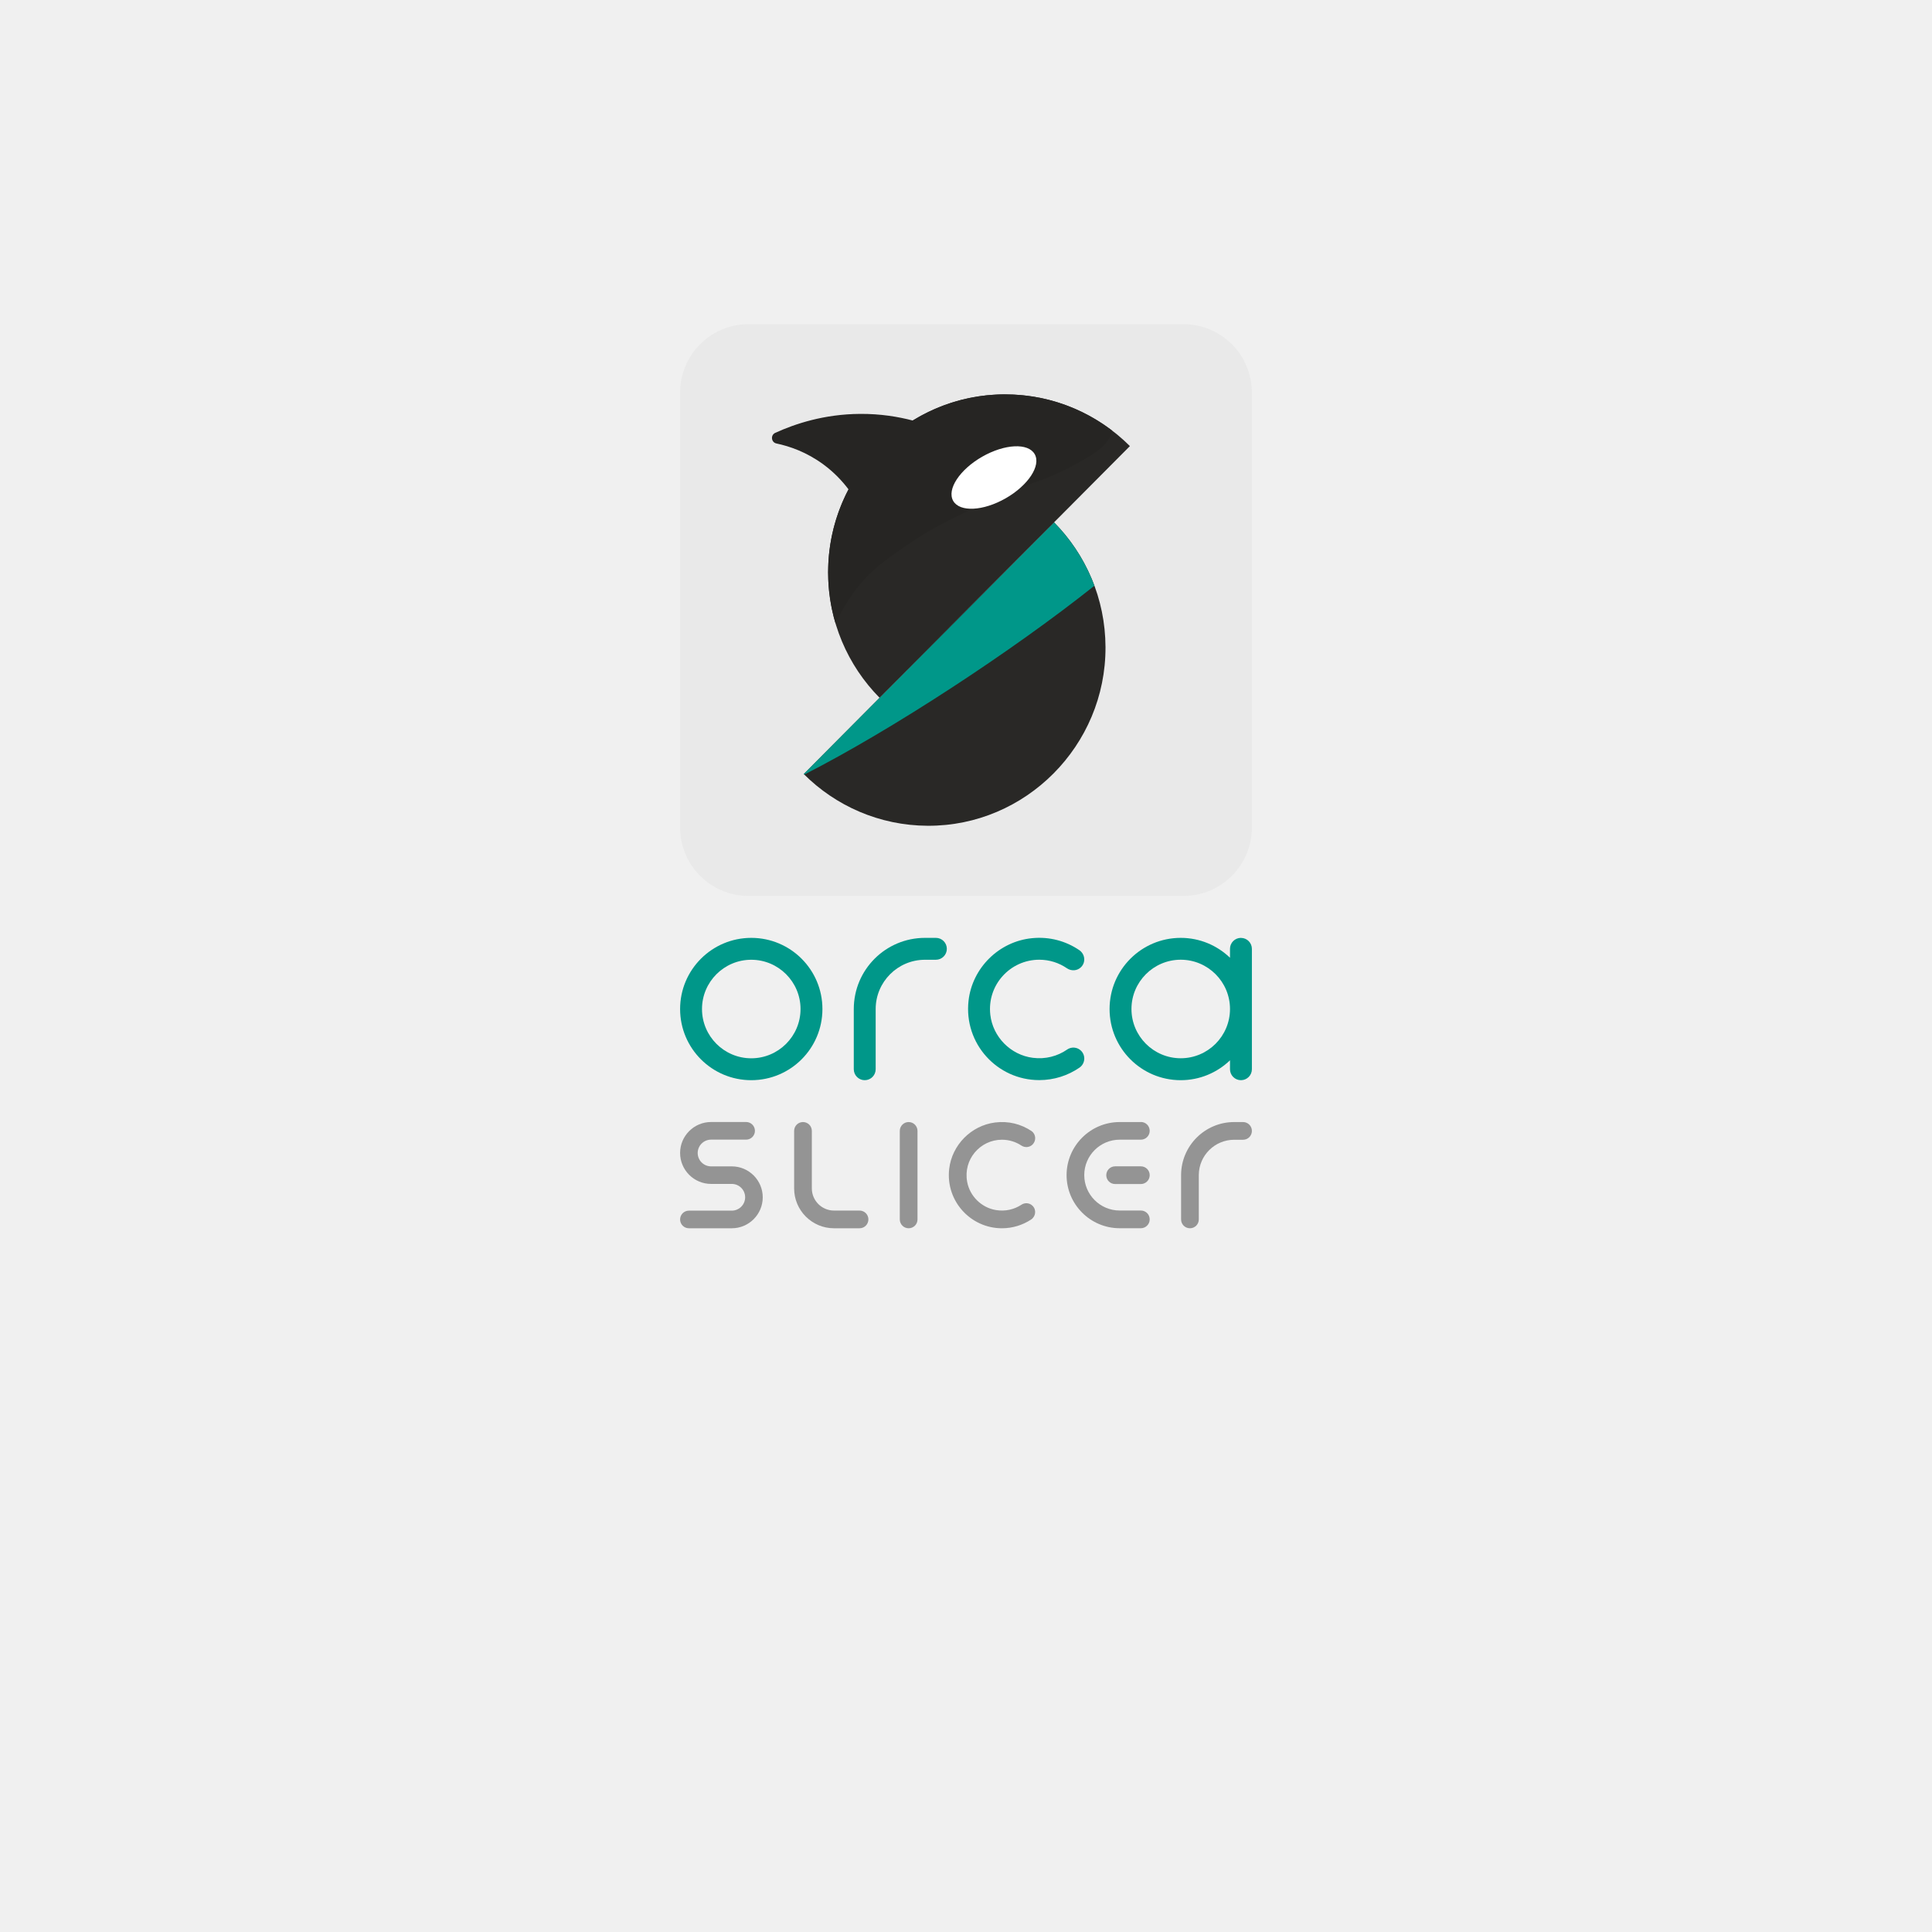
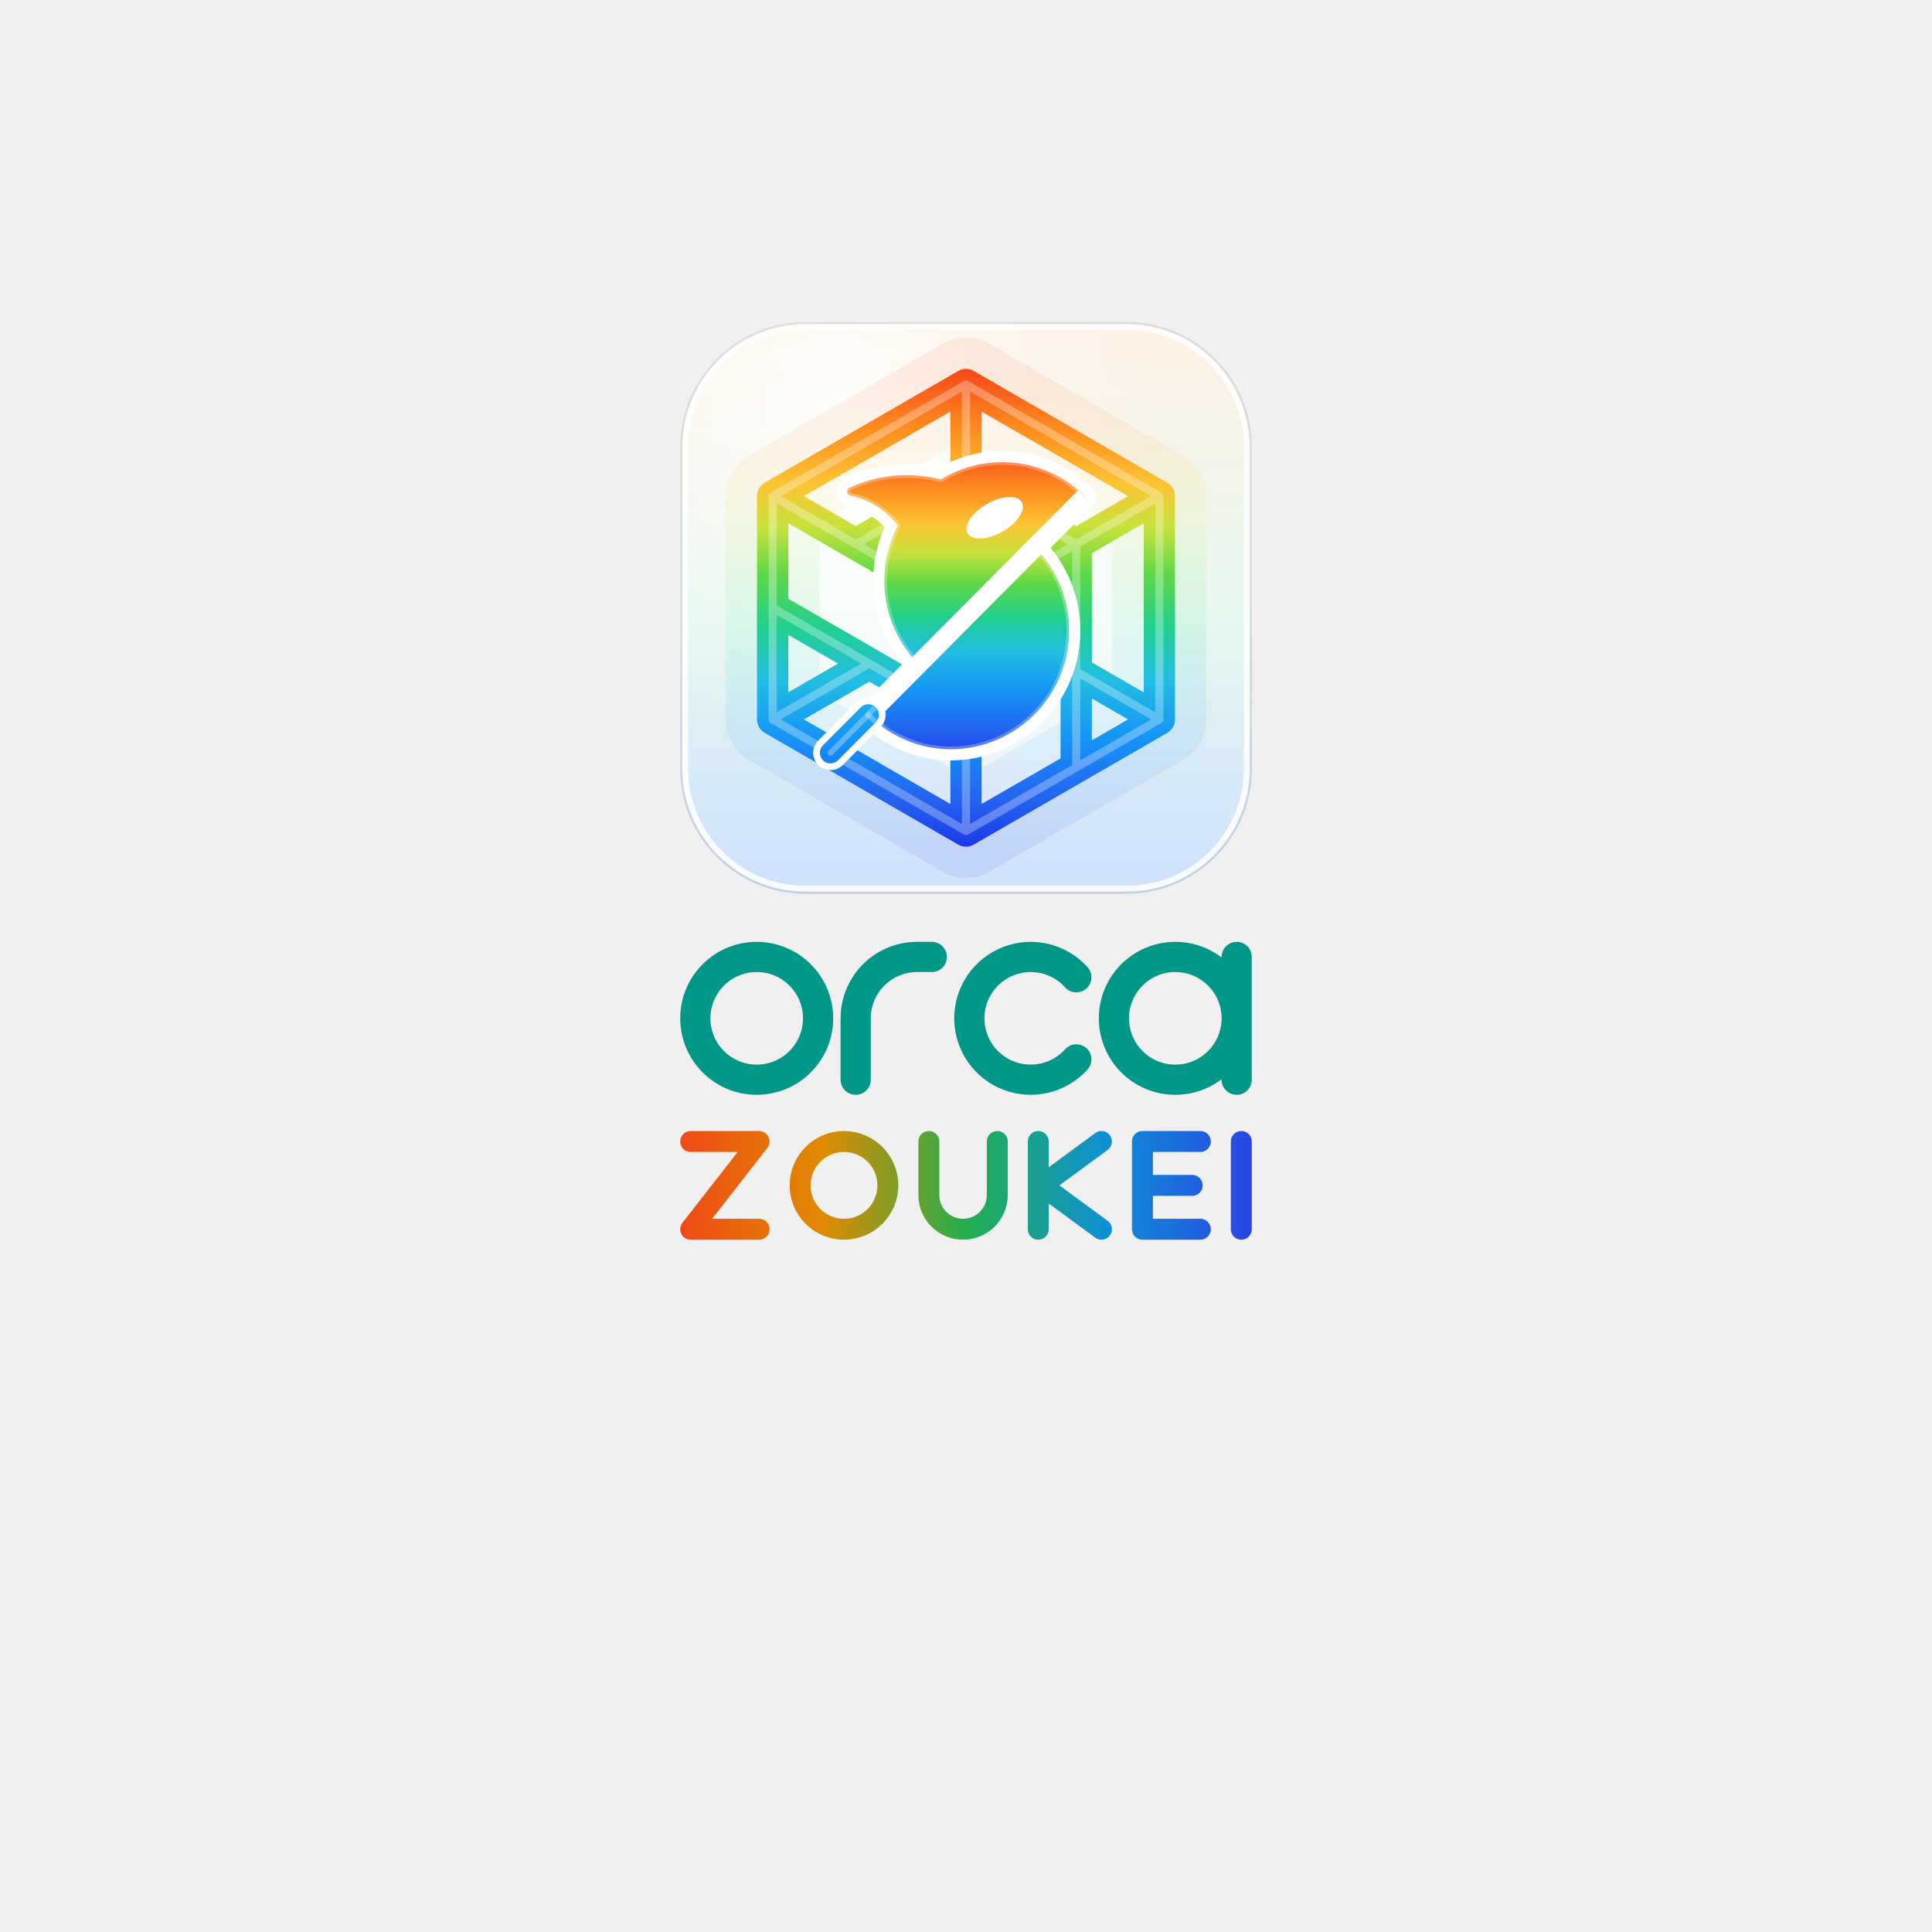
- <svg xmlns="http://www.w3.org/2000/svg" id="a" width="480" height="480" viewBox="0 0 480 480">
-   <g id="b">
-     <g id="c">
-       <rect x="168.97" y="80.54" width="142.05" height="142.05" rx="17" ry="17" style="fill:#e9e9e9;" />
-     </g>
-   </g>
-   <g id="d">
-     <path id="e" d="M199.69,192.31c7.91,7.9,18.79,12.8,30.81,12.85,24.33.1,44.25-19.93,44.16-44.4-.05-12.09-4.92-23.03-12.78-30.98l-62.19,62.53Z" style="fill:#292826;" />
-   </g>
-   <g id="f">
-     <path id="g" d="M261.88,129.78l-62.19,62.53s.09.09.13.13c21.79-11.11,51.62-30.64,72.08-46.91-2.21-5.96-5.66-11.32-10.03-15.75" style="fill:#009789;" />
-   </g>
-   <g id="h">
-     <path id="i" d="M249.72,97.98c-24.29,0-43.97,19.8-43.97,44.22,0,12.16,4.88,23.17,12.78,31.16l62.19-62.53c-7.95-7.94-18.9-12.85-30.99-12.85" style="fill:#292826;" />
-   </g>
-   <g id="j">
-     <path id="k" d="M249.72,97.98c-8.41,0-16.27,2.38-22.95,6.5-3.58-.94-8.02-1.69-13.12-1.65-8.89.06-16.12,2.46-21.04,4.71-1.22.56-1.02,2.37.29,2.64,3.23.68,7.49,2.12,11.7,5.23,2.66,1.96,4.68,4.14,6.21,6.17-3.23,6.16-5.07,13.17-5.07,20.62,0,4.44.65,8.73,1.87,12.78,1.86-4.12,3.81-6.88,4.44-7.74,4.04-5.55,8.31-8.44,14.62-12.7,4.65-3.14,11.1-6.83,29.65-14.45,0,0,5.8-1.63,13.58-6.26,3.1-1.84,5.46-3.58,6.21-6.31.05-.19.1-.38.14-.57-7.38-5.62-16.57-8.96-26.53-8.96" style="fill:#262523;" />
-   </g>
-   <g id="l">
-     <path id="m" d="M257.07,112.84c1.61,2.85-1.62,7.76-7.21,10.96-5.6,3.2-11.44,3.48-13.05.63-1.61-2.85,1.62-7.76,7.21-10.96,5.6-3.2,11.44-3.48,13.05-.63" style="fill:#fff;" />
-   </g>
-   <path d="M225.75,278.77c-1.21,0-2.2.98-2.2,2.2v21.99c0,1.21.98,2.2,2.2,2.2s2.2-.98,2.2-2.2v-21.99c0-1.21-.98-2.2-2.2-2.2Z" style="fill:#949494;" />
-   <path d="M283.44,278.77h-5.26c-7.27,0-13.19,5.92-13.19,13.19s5.92,13.19,13.19,13.19h5.26c1.21,0,2.2-.98,2.2-2.2s-.98-2.2-2.2-2.2h-5.26c-4.85,0-8.8-3.95-8.8-8.8s3.95-8.8,8.8-8.8h5.26c1.21,0,2.2-.98,2.2-2.2s-.98-2.2-2.2-2.2Z" style="fill:#949494;" />
-   <path d="M283.44,289.77h-6.39c-1.21,0-2.2.98-2.2,2.2s.98,2.2,2.2,2.2h6.39c1.21,0,2.2-.98,2.2-2.2s-.98-2.2-2.2-2.2Z" style="fill:#949494;" />
-   <path d="M181.81,305.16h-10.65c-1.21,0-2.19-.98-2.19-2.19s.98-2.19,2.19-2.19h10.65c1.83,0,3.32-1.49,3.32-3.32s-1.49-3.32-3.32-3.32h-5.15c-4.24,0-7.69-3.45-7.69-7.69s3.45-7.69,7.69-7.69h8.71c1.21,0,2.19.98,2.19,2.19s-.98,2.19-2.19,2.19h-8.71c-1.83,0-3.32,1.49-3.32,3.32s1.49,3.32,3.32,3.32h5.15c4.24,0,7.69,3.45,7.69,7.69s-3.45,7.69-7.69,7.69Z" style="fill:#949494;" />
-   <path d="M253.77,299.31c-1.78,1.17-4,1.72-6.36,1.32-3.57-.6-6.46-3.44-7.12-7-1.03-5.58,3.24-10.47,8.64-10.47,1.78,0,3.44.53,4.83,1.45.88.58,2.04.48,2.78-.26h0c.97-.97.84-2.6-.29-3.36-2.53-1.7-5.68-2.54-9.04-2.11-5.94.76-10.71,5.6-11.39,11.55-.9,7.96,5.33,14.73,13.11,14.73,2.67,0,5.15-.8,7.23-2.16,1.18-.78,1.38-2.42.38-3.42h0c-.74-.74-1.9-.85-2.77-.27Z" style="fill:#949494;" />
-   <path d="M213.55,300.76h-6.35c-3.03,0-5.5-2.47-5.5-5.5v-14.29c0-1.21-.98-2.2-2.2-2.2s-2.2.98-2.2,2.2v14.29c0,5.46,4.44,9.9,9.9,9.9h6.35c1.21,0,2.2-.98,2.2-2.2s-.98-2.2-2.2-2.2Z" style="fill:#949494;" />
-   <path d="M308.83,283.17h-2.2c-4.82,0-8.75,3.9-8.79,8.72v11.07c0,1.21-.98,2.2-2.2,2.2s-2.2-.98-2.2-2.2v-11.07c.04-7.24,5.94-13.12,13.19-13.12h2.2c1.21,0,2.2.98,2.2,2.2s-.98,2.2-2.2,2.2Z" style="fill:#949494;" />
-   <path d="M186.65,238.45c6.75,0,12.24,5.49,12.24,12.24s-5.49,12.24-12.24,12.24-12.24-5.49-12.24-12.24,5.49-12.24,12.24-12.24M186.65,233.01c-9.76,0-17.68,7.91-17.68,17.68s7.91,17.68,17.68,17.68,17.68-7.91,17.68-17.68-7.91-17.68-17.68-17.68h0Z" style="fill:#009789;" />
-   <path d="M308.31,233.01c-1.5,0-2.72,1.22-2.72,2.72v2.22c-3.18-3.05-7.48-4.94-12.24-4.94-9.76,0-17.68,7.91-17.68,17.68s7.91,17.68,17.68,17.68c4.75,0,9.06-1.89,12.24-4.94v2.22c0,1.5,1.22,2.72,2.72,2.72s2.72-1.22,2.72-2.72v-29.91c0-1.5-1.22-2.72-2.72-2.72ZM293.35,262.92c-6.75,0-12.24-5.49-12.24-12.24s5.49-12.24,12.24-12.24,12.24,5.49,12.24,12.24-5.49,12.24-12.24,12.24Z" style="fill:#009789;" />
-   <path d="M232.52,233.01h-2.72c-9.76,0-17.68,7.91-17.68,17.68v14.96c0,1.5,1.22,2.72,2.72,2.72s2.72-1.22,2.72-2.72v-14.96c0-6.75,5.49-12.24,12.24-12.24h0s2.72,0,2.72,0c1.5,0,2.72-1.22,2.72-2.72s-1.22-2.72-2.72-2.72Z" style="fill:#009789;" />
-   <path d="M265.11,260.77c-2.37,1.63-5.34,2.45-8.51,2.04-5.51-.7-9.94-5.19-10.56-10.71-.84-7.38,4.94-13.66,12.16-13.66,2.55,0,4.91.78,6.87,2.12,1.1.75,2.57.67,3.52-.28h0c1.22-1.22.99-3.23-.43-4.21-3.29-2.25-7.39-3.42-11.77-2.98-8.19.81-14.84,7.37-15.76,15.55-1.19,10.67,7.13,19.71,17.56,19.71,3.71,0,7.15-1.14,10-3.1,1.41-.97,1.61-2.98.4-4.19h0c-.93-.93-2.39-1.05-3.48-.3Z" style="fill:#009789;" />
+ <svg xmlns="http://www.w3.org/2000/svg" width="480" height="480" viewBox="0 0 480 480">
+   <defs>
+     <linearGradient id="ozsl-cd" gradientUnits="userSpaceOnUse" x1="169" y1="80" x2="169" y2="222">
+       <stop offset="0" stop-color="#FFF1E4" />
+       <stop offset="0.5" stop-color="#E7F8EF" />
+       <stop offset="1" stop-color="#CFE1FD" />
+     </linearGradient>
+     <radialGradient id="ozsl-sh" gradientUnits="userSpaceOnUse" cx="207.83" cy="102.19" r="83.2">
+       <stop offset="0" stop-color="#FFFFFF" stop-opacity="0.85" />
+       <stop offset="0.6" stop-color="#FFFFFF" stop-opacity="0.25" />
+       <stop offset="1" stop-color="#FFFFFF" stop-opacity="0" />
+     </radialGradient>
+     <linearGradient id="ozsl-rb" gradientUnits="userSpaceOnUse" x1="169" y1="91.65" x2="169" y2="210.35">
+       <stop offset="0" stop-color="#F8461A" />
+       <stop offset="0.12" stop-color="#FD8A1E" />
+       <stop offset="0.24" stop-color="#FDC433" />
+       <stop offset="0.33" stop-color="#C9E23C" />
+       <stop offset="0.43" stop-color="#5DD846" />
+       <stop offset="0.54" stop-color="#21CF8E" />
+       <stop offset="0.65" stop-color="#22BDE3" />
+       <stop offset="0.78" stop-color="#1592F6" />
+       <stop offset="0.9" stop-color="#2463F0" />
+       <stop offset="1" stop-color="#1C39E8" />
+     </linearGradient>
+     <linearGradient id="ozsl-oc" gradientUnits="userSpaceOnUse" x1="0" y1="111.76" x2="0" y2="189.13">
+       <stop offset="0" stop-color="#F8461A" />
+       <stop offset="0.12" stop-color="#FD8A1E" />
+       <stop offset="0.24" stop-color="#FDC433" />
+       <stop offset="0.33" stop-color="#C9E23C" />
+       <stop offset="0.43" stop-color="#5DD846" />
+       <stop offset="0.54" stop-color="#21CF8E" />
+       <stop offset="0.65" stop-color="#22BDE3" />
+       <stop offset="0.78" stop-color="#1592F6" />
+       <stop offset="0.9" stop-color="#2463F0" />
+       <stop offset="1" stop-color="#1C39E8" />
+     </linearGradient>
+     <linearGradient id="ozsl-tx" gradientUnits="userSpaceOnUse" x1="169" y1="0" x2="311" y2="0">
+       <stop offset="0" stop-color="#F04A16" />
+       <stop offset="0.25" stop-color="#E08A00" />
+       <stop offset="0.5" stop-color="#24AE4E" />
+       <stop offset="0.75" stop-color="#0E8FD6" />
+       <stop offset="1" stop-color="#2A45E6" />
+     </linearGradient>
+   </defs>
+   <path d="M200.06,80L279.94,80C297.09,80 311,93.91 311,111.06L311,190.94C311,208.09 297.09,222 279.94,222L200.06,222C182.91,222 169,208.09 169,190.94L169,111.06C169,93.91 182.91,80 200.06,80Z" fill="url(#ozsl-cd)" />
+   <path d="M200.06,80L279.94,80C297.09,80 311,93.91 311,111.06L311,190.94C311,208.09 297.09,222 279.94,222L200.06,222C182.91,222 169,208.09 169,190.94L169,111.06C169,93.91 182.91,80 200.06,80Z" fill="url(#ozsl-sh)" />
+   <path d="M200.06,81.11L279.94,81.11C296.48,81.11 309.89,94.52 309.89,111.06L309.89,190.94C309.89,207.48 296.48,220.89 279.94,220.89L200.06,220.89C183.52,220.89 170.11,207.48 170.11,190.94L170.11,111.06C170.11,94.52 183.52,81.11 200.06,81.11Z" fill="none" stroke="#FFFFFF" stroke-opacity="0.85" stroke-width="1.66" />
+   <path d="M200.06,80.28L279.94,80.28C296.94,80.28 310.72,94.06 310.72,111.06L310.72,190.94C310.72,207.94 296.94,221.72 279.94,221.72L200.06,221.72C183.06,221.72 169.28,207.94 169.28,190.94L169.28,111.06C169.28,94.06 183.06,80.28 200.06,80.28Z" fill="none" stroke="#1E293B" stroke-opacity="0.14" stroke-width="0.55" />
+   <path d="M240,95.53 L288.04,123.27 L288.04,178.73 L240,206.47 L191.96,178.73 L191.96,123.27Z" fill="#FFFFFF" fill-opacity="0.55" />
+   <path d="M240,95.53 L288.04,123.27 L240,151 L191.96,123.27Z" fill="#FFFFFF" fill-opacity="0.5" />
+   <path d="M240,95.53 L288.04,123.27 L288.04,178.73 L240,206.47 L191.96,178.73 L191.96,123.27Z" fill="none" stroke="url(#ozsl-rb)" stroke-opacity="0.09" stroke-width="23.3" stroke-linejoin="round" />
+   <path d="M240,95.53 L288.04,123.27 L288.04,178.73 L240,206.47 L191.96,178.73 L191.96,123.27ZM191.96,123.27 L240,151 L288.04,123.27 M240,151 L240,206.47M240,95.53 L240,119.38M212.62,135.19 L240,119.38M240,119.38 L267.38,135.19M191.96,151 L240,178.73M191.96,178.73 L215.98,164.87M267.38,135.19 L267.38,190.66M288.04,178.73 L267.38,166.81" fill="none" stroke="url(#ozsl-rb)" stroke-width="7.77" stroke-linejoin="round" stroke-linecap="round" />
+   <path d="M240,95.53 L288.04,123.27 L288.04,178.73 L240,206.47 L191.96,178.73 L191.96,123.27ZM191.96,123.27 L240,151 L288.04,123.27 M240,151 L240,206.47M240,95.53 L240,119.38M212.62,135.19 L240,119.38M240,119.38 L267.38,135.19M191.96,151 L240,178.73M191.96,178.73 L215.98,164.87M267.38,135.19 L267.38,190.66M288.04,178.73 L267.38,166.81" fill="none" stroke="#FFFFFF" stroke-opacity="0.3" stroke-width="2.02" stroke-linejoin="round" stroke-linecap="round" />
+   <path d="M248.54,114.84 L246.79,114.91 L244.72,115.14 L242.93,115.46 L241.04,115.93 L239.98,116.25 L239.06,116.57 L237.22,117.31 L236.3,117.73 L235.24,118.27 L233.76,119.13 L232.29,118.79 L230.54,118.46 L228.29,118.18 L226.58,118.08 L225.06,118.04 L223.41,118.09 L221.75,118.23 L220.65,118.37 L218.71,118.69 L217.05,119.06 L215.86,119.38 L214.8,119.71 L213,120.35 L211.99,120.77 L210.98,121.23 L210.69,121.47 L210.59,121.6 L210.5,121.83 L210.46,122.2 L210.54,122.53 L210.69,122.76 L210.84,122.91 L210.98,123 L211.35,123.14 L212.22,123.33 L213.05,123.57 L213.88,123.84 L215.26,124.4 L216.23,124.86 L217.01,125.28 L217.93,125.83 L218.8,126.42 L220.09,127.44 L221.2,128.45 L222.27,129.61 L223.05,130.58 L222.29,132.19 L221.87,133.16 L221.41,134.36 L221.04,135.46 L220.49,137.49 L220.26,138.54 L220.03,139.83 L219.85,141.31 L219.76,142.5 L219.7,144.3 L219.75,146.09 L219.85,147.29 L220.03,148.72 L220.27,150.05 L220.45,150.88 L220.9,152.63 L221.42,154.2 L221.78,155.16 L222.25,156.27 L222.7,157.23 L223.22,158.25 L223.76,159.21 L224.27,160.04 L225.1,161.28 L226.21,162.76 L227.27,164 L228.13,164.92 L228.13,164.97 L215.74,177.44 L215.7,177.49 L215.7,177.58 L217.24,179.01 L218.67,180.17 L220.28,181.32 L221.61,182.15 L223.41,183.12 L225.11,183.89 L226.31,184.36 L227.23,184.69 L228.24,185 L229.67,185.38 L230.73,185.6 L231.78,185.79 L233.63,186.02 L234.92,186.12 L236.25,186.14 L237.63,186.11 L239.38,185.97 L240.76,185.79 L242.05,185.55 L243.8,185.14 L245.04,184.77 L246.75,184.18 L247.76,183.77 L248.68,183.35 L249.65,182.88 L250.66,182.33 L251.81,181.64 L253.19,180.73 L254.06,180.08 L255.26,179.11 L256,178.46 L257.2,177.3 L257.9,176.57 L259.05,175.23 L259.83,174.22 L260.71,172.98 L261.49,171.73 L262.14,170.58 L262.78,169.29 L263.38,167.96 L263.93,166.53 L264.44,164.97 L264.67,164.14 L264.94,162.99 L265.17,161.84 L265.31,160.96 L265.45,159.9 L265.54,158.94 L265.59,158.2 L265.63,156.68 L265.59,155.25 L265.5,153.87 L265.31,152.4 L265.03,150.79 L264.67,149.22 L264.11,147.34 L263.8,146.42 L263.42,145.45 L262.83,144.11 L261.86,142.23 L260.85,140.57 L259.93,139.23 L258.77,137.76 L258.17,137.07 L257.19,136.01 L269.53,123.6 L269.64,123.49 L269.65,123.45 L269.59,123.35 L268.66,122.46 L267.83,121.73 L266.63,120.76 L265.62,120.02 L264.28,119.15 L262.86,118.33 L261.38,117.58 L260.14,117.03 L258.58,116.44 L257.29,116.03 L255.91,115.65 L254.43,115.33 L253.05,115.1 L251.3,114.92 L249.19,114.83Z" fill="#FFFFFF" stroke="#FFFFFF" stroke-width="5.55" stroke-linejoin="round" stroke-linecap="round" />
+   <path d="M248.54,114.84 L246.79,114.91 L244.72,115.14 L242.93,115.46 L241.04,115.93 L239.98,116.25 L239.06,116.57 L237.22,117.31 L236.3,117.73 L235.24,118.27 L233.76,119.13 L232.29,118.79 L230.54,118.46 L228.29,118.18 L226.58,118.08 L225.06,118.04 L223.41,118.09 L221.75,118.23 L220.65,118.37 L218.71,118.69 L217.05,119.06 L215.86,119.38 L214.8,119.71 L213,120.35 L211.99,120.77 L210.98,121.23 L210.69,121.47 L210.59,121.6 L210.5,121.83 L210.46,122.2 L210.54,122.53 L210.69,122.76 L210.84,122.91 L210.98,123 L211.35,123.14 L212.22,123.33 L213.05,123.57 L213.88,123.84 L215.26,124.4 L216.23,124.86 L217.01,125.28 L217.93,125.83 L218.8,126.42 L220.09,127.44 L221.2,128.45 L222.27,129.61 L223.05,130.58 L222.29,132.19 L221.87,133.16 L221.41,134.36 L221.04,135.46 L220.49,137.49 L220.26,138.54 L220.03,139.83 L219.85,141.31 L219.76,142.5 L219.7,144.3 L219.75,146.09 L219.85,147.29 L220.03,148.72 L220.27,150.05 L220.45,150.88 L220.9,152.63 L221.42,154.2 L221.78,155.16 L222.25,156.27 L222.7,157.23 L223.22,158.25 L223.76,159.21 L224.27,160.04 L225.1,161.28 L226.21,162.76 L227.27,164 L228.13,164.92 L228.13,164.97 L215.74,177.44 L215.7,177.49 L215.7,177.58 L217.24,179.01 L218.67,180.17 L220.28,181.32 L221.61,182.15 L223.41,183.12 L225.11,183.89 L226.31,184.36 L227.23,184.69 L228.24,185 L229.67,185.38 L230.73,185.6 L231.78,185.79 L233.63,186.02 L234.92,186.12 L236.25,186.14 L237.63,186.11 L239.38,185.97 L240.76,185.79 L242.05,185.55 L243.8,185.14 L245.04,184.77 L246.75,184.18 L247.76,183.77 L248.68,183.35 L249.65,182.88 L250.66,182.33 L251.81,181.64 L253.19,180.73 L254.06,180.08 L255.26,179.11 L256,178.46 L257.2,177.3 L257.9,176.57 L259.05,175.23 L259.83,174.22 L260.71,172.98 L261.49,171.73 L262.14,170.58 L262.78,169.29 L263.38,167.96 L263.93,166.53 L264.44,164.97 L264.67,164.14 L264.94,162.99 L265.17,161.84 L265.31,160.96 L265.45,159.9 L265.54,158.94 L265.59,158.2 L265.63,156.68 L265.59,155.25 L265.5,153.87 L265.31,152.4 L265.03,150.79 L264.67,149.22 L264.11,147.34 L263.8,146.42 L263.42,145.45 L262.83,144.11 L261.86,142.23 L260.85,140.57 L259.93,139.23 L258.77,137.76 L258.17,137.07 L257.19,136.01 L269.53,123.6 L269.64,123.49 L269.65,123.45 L269.59,123.35 L268.66,122.46 L267.83,121.73 L266.63,120.76 L265.62,120.02 L264.28,119.15 L262.86,118.33 L261.38,117.58 L260.14,117.03 L258.58,116.44 L257.29,116.03 L255.91,115.65 L254.43,115.33 L253.05,115.1 L251.3,114.92 L249.19,114.83Z" fill="url(#ozsl-oc)" />
+   <path d="M215.78,177.53 L269.56,123.45" stroke="#FFFFFF" stroke-width="4.74" stroke-linecap="butt" />
+   <path d="M206.33,187.03 L215.72,177.59" stroke="#FFFFFF" stroke-width="8.6" stroke-linejoin="round" stroke-linecap="round" />
+   <path d="M206.33,187.03 L215.72,177.59" stroke="url(#ozsl-rb)" stroke-width="5.27" stroke-linejoin="round" stroke-linecap="round" />
+   <path d="M206.33,187.03 L215.72,177.59" stroke="#FFFFFF" stroke-opacity="0.3" stroke-width="1.37" stroke-linejoin="round" stroke-linecap="round" />
+   <path d="M248.54,114.84 L246.79,114.91 L244.72,115.14 L242.93,115.46 L241.04,115.93 L239.98,116.25 L239.06,116.57 L237.22,117.31 L236.3,117.73 L235.24,118.27 L233.76,119.13 L232.29,118.79 L230.54,118.46 L228.29,118.18 L226.58,118.08 L225.06,118.04 L223.41,118.09 L221.75,118.23 L220.65,118.37 L218.71,118.69 L217.05,119.06 L215.86,119.38 L214.8,119.71 L213,120.35 L211.99,120.77 L210.98,121.23 L210.69,121.47 L210.59,121.6 L210.5,121.83 L210.46,122.2 L210.54,122.53 L210.69,122.76 L210.84,122.91 L210.98,123 L211.35,123.14 L212.22,123.33 L213.05,123.57 L213.88,123.84 L215.26,124.4 L216.23,124.86 L217.01,125.28 L217.93,125.83 L218.8,126.42 L220.09,127.44 L221.2,128.45 L222.27,129.61 L223.05,130.58 L222.29,132.19 L221.87,133.16 L221.41,134.36 L221.04,135.46 L220.49,137.49 L220.26,138.54 L220.03,139.83 L219.85,141.31 L219.76,142.5 L219.7,144.3 L219.75,146.09 L219.85,147.29 L220.03,148.72 L220.27,150.05 L220.45,150.88 L220.9,152.63 L221.42,154.2 L221.78,155.16 L222.25,156.27 L222.7,157.23 L223.22,158.25 L223.76,159.21 L224.27,160.04 L225.1,161.28 L226.21,162.76 L227.27,164 L228.13,164.92 L228.13,164.97 L215.74,177.44 L215.7,177.49 L215.7,177.58 L217.24,179.01 L218.67,180.17 L220.28,181.32 L221.61,182.15 L223.41,183.12 L225.11,183.89 L226.31,184.36 L227.23,184.69 L228.24,185 L229.67,185.38 L230.73,185.6 L231.78,185.79 L233.63,186.02 L234.92,186.12 L236.25,186.14 L237.63,186.11 L239.38,185.97 L240.76,185.79 L242.05,185.55 L243.8,185.14 L245.04,184.77 L246.75,184.18 L247.76,183.77 L248.68,183.35 L249.65,182.88 L250.66,182.33 L251.81,181.64 L253.19,180.73 L254.06,180.08 L255.26,179.11 L256,178.46 L257.2,177.3 L257.9,176.57 L259.05,175.23 L259.83,174.22 L260.71,172.98 L261.49,171.73 L262.14,170.58 L262.78,169.29 L263.38,167.96 L263.93,166.53 L264.44,164.97 L264.67,164.14 L264.94,162.99 L265.17,161.84 L265.31,160.96 L265.45,159.9 L265.54,158.94 L265.59,158.2 L265.63,156.68 L265.59,155.25 L265.5,153.87 L265.31,152.4 L265.03,150.79 L264.67,149.22 L264.11,147.34 L263.8,146.42 L263.42,145.45 L262.83,144.11 L261.86,142.23 L260.85,140.57 L259.93,139.23 L258.77,137.76 L258.17,137.07 L257.19,136.01 L269.53,123.6 L269.64,123.49 L269.65,123.45 L269.59,123.35 L268.66,122.46 L267.83,121.73 L266.63,120.76 L265.62,120.02 L264.28,119.15 L262.86,118.33 L261.38,117.58 L260.14,117.03 L258.58,116.44 L257.29,116.03 L255.91,115.65 L254.43,115.33 L253.05,115.1 L251.3,114.92 L249.19,114.83Z" fill="none" stroke="#FFFFFF" stroke-opacity="0.28" stroke-width="1.33" stroke-linejoin="round" stroke-linecap="round" />
+   <path d="M253.86,124.79C254.93,126.68 252.79,129.93 249.08,132.06C245.36,134.18 241.48,134.37 240.41,132.48C239.34,130.58 241.48,127.33 245.2,125.2C248.91,123.08 252.79,122.89 253.86,124.79" fill="#FFFFFF" />
+   <path d="M172.75,253 a15.25,15.25 0 1 0 30.5,0 a15.25,15.25 0 1 0 -30.5,0M212.59,268.25 V253 A15.25,15.25 0 0 1 227.84,237.75 H231.5M267.41,242.8 A15.25,15.25 0 1 0 267.41,263.2M276.75,253 a15.25,15.25 0 1 0 30.5,0 a15.25,15.25 0 1 0 -30.5,0 M307.25,237.75 V268.25" fill="none" stroke="#009789" stroke-width="7.5" stroke-linecap="round" stroke-linejoin="round" />
+   <path d="M171.6,283.6 H188.6 L171.6,305.4 H188.6M198.79,294.5 a10.9,10.9 0 1 0 21.8,0 a10.9,10.9 0 1 0 -21.8,0M230.77,283.6 V296.9 A8.5,8.5 0 0 0 247.77,296.9 V283.6M257.95,283.6 V305.4 M273.65,283.6 L258.82,294.5 L273.65,305.4M298.22,283.6 H283.83 V305.4 H298.22 M283.83,294.5 H296.2M308.4,283.6 V305.4" fill="none" stroke="url(#ozsl-tx)" stroke-width="5.2" stroke-linecap="round" stroke-linejoin="round" />
</svg>
